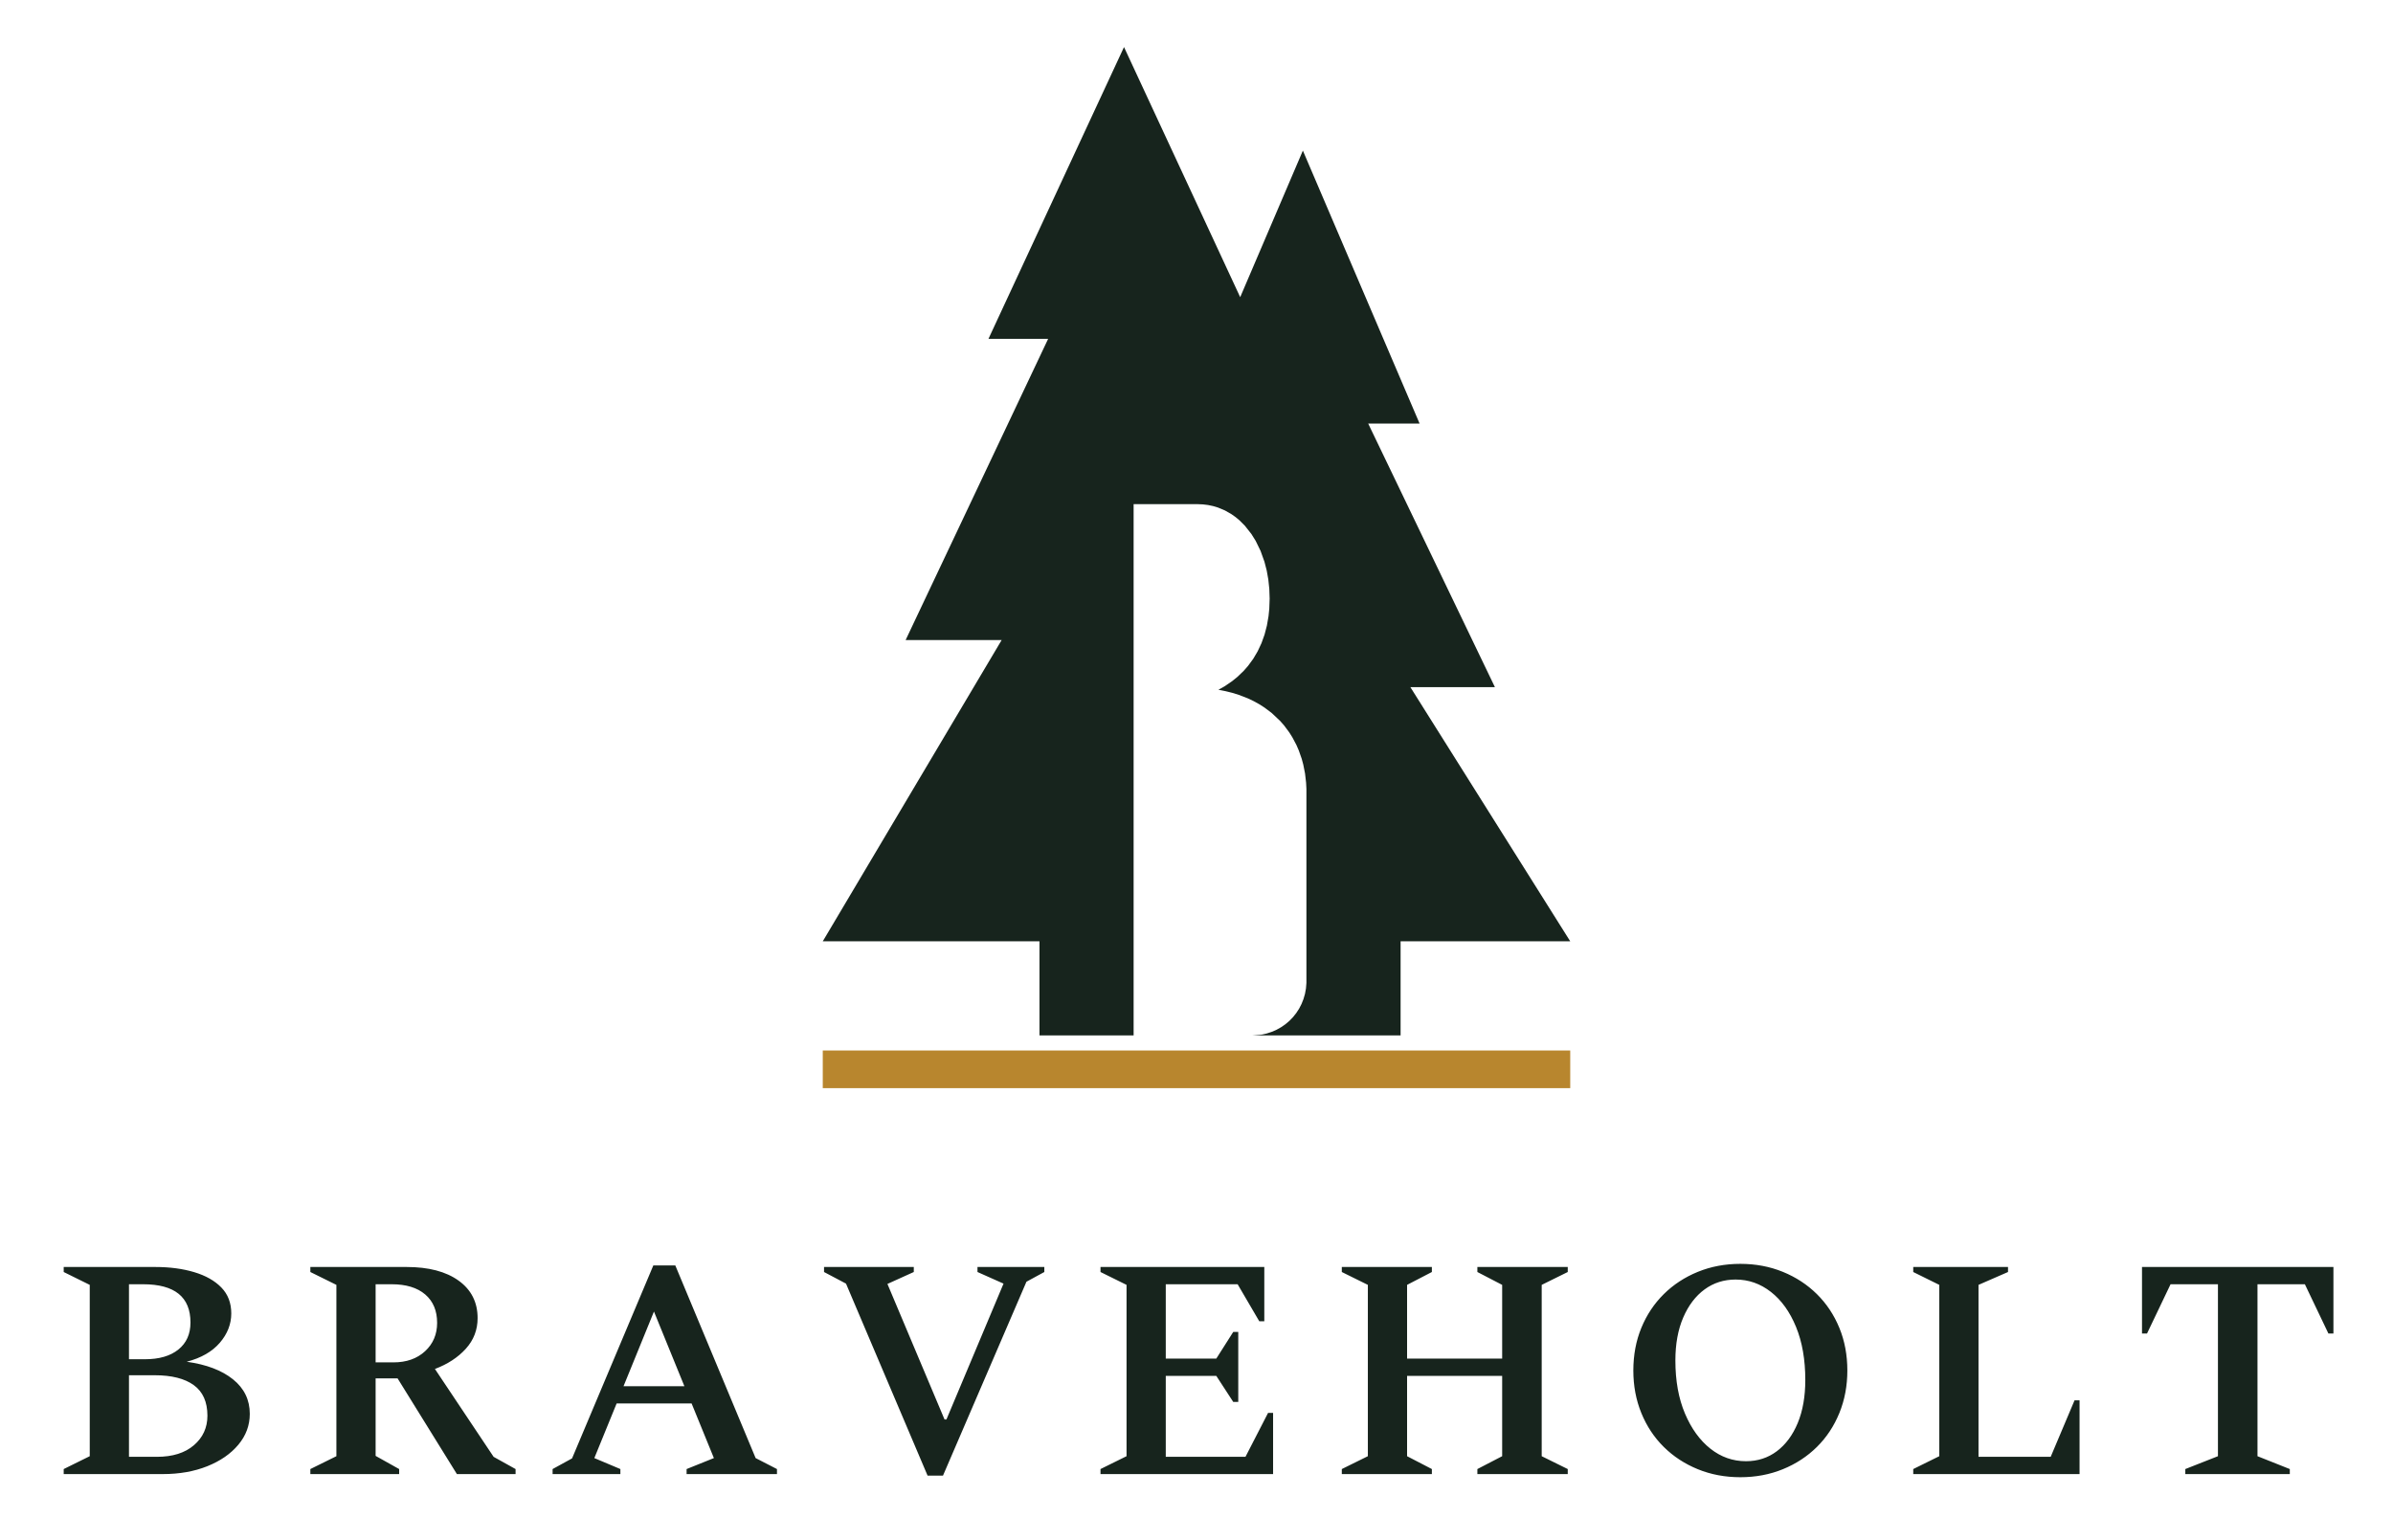
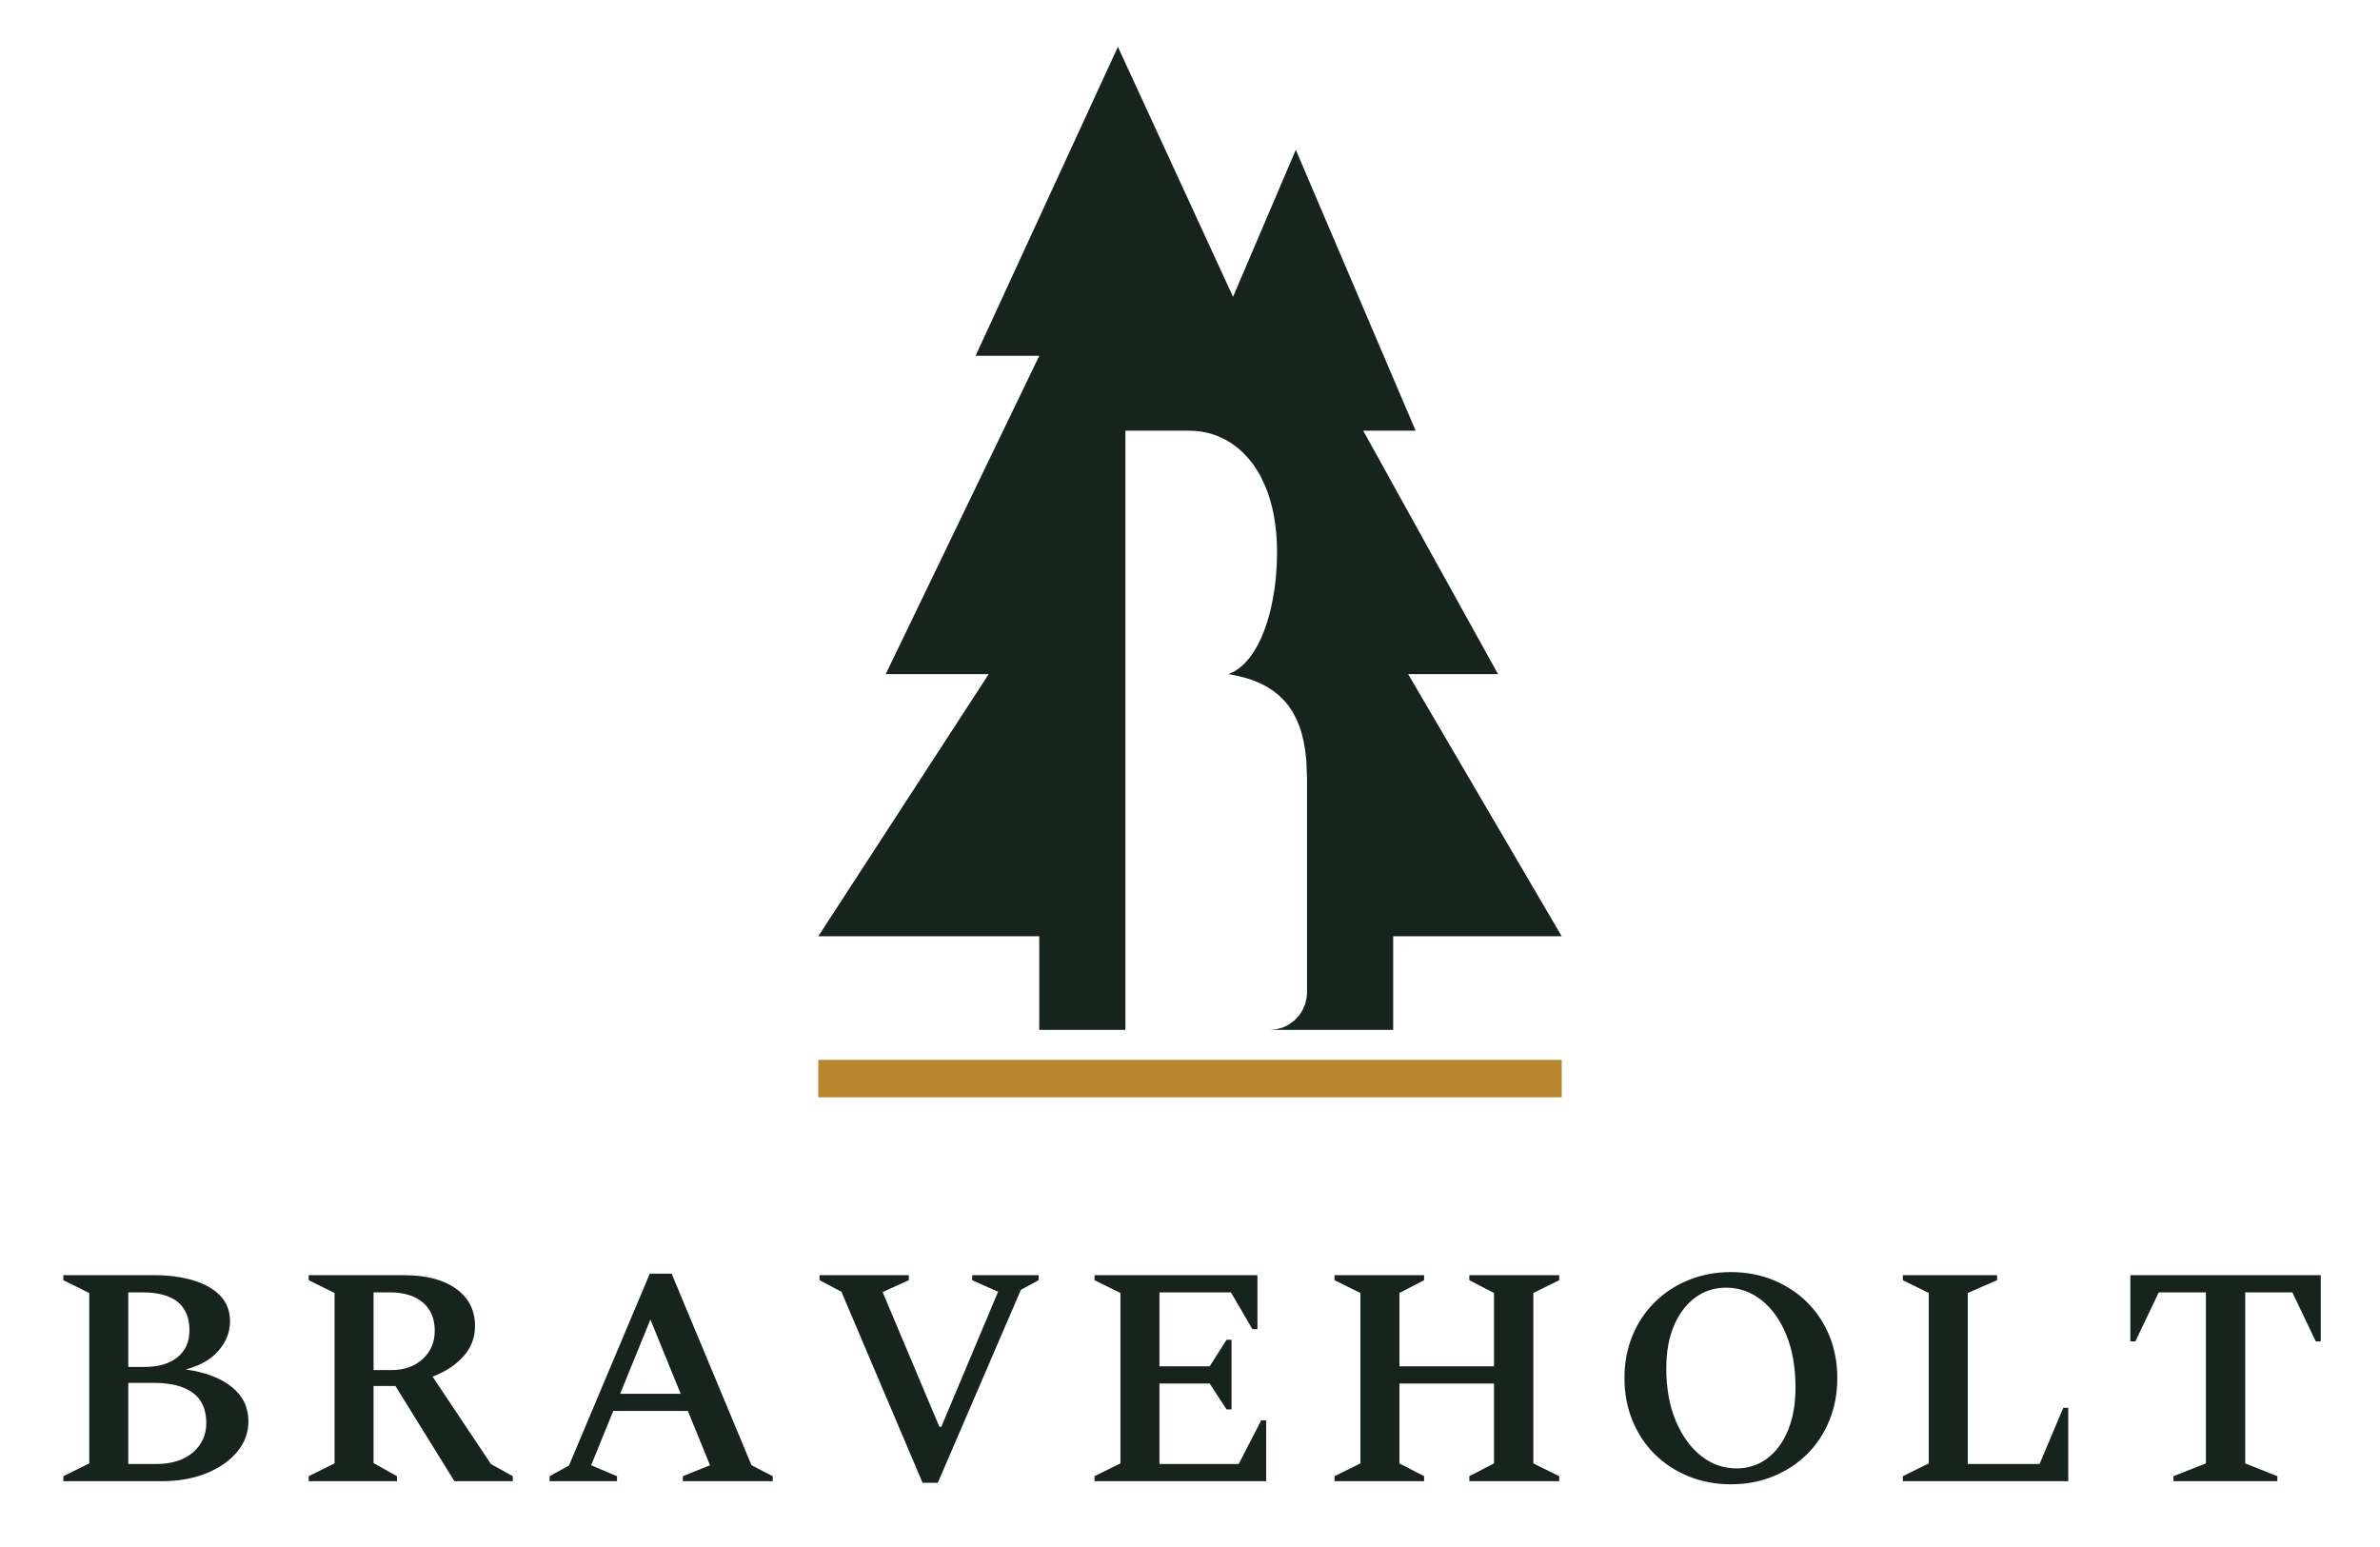
- <svg xmlns="http://www.w3.org/2000/svg" viewBox="-32.200 1 127.100 81.800" role="img" aria-label="Braveholt">
-   <path fill="#17241D" fill-rule="evenodd" d="M21.000 35.000 L11.500 51.000 L23.010 51.000 L23.010 56.000 L28.010 56.000 L28.010 27.780 L31.410 27.780 L31.693 27.792 L31.967 27.826 L32.233 27.882 L32.490 27.959 L32.858 28.113 L33.204 28.310 L33.422 28.464 L33.629 28.636 L33.919 28.925 L34.265 29.364 L34.493 29.730 L34.753 30.263 L34.960 30.842 L35.079 31.303 L35.165 31.784 L35.217 32.282 L35.235 32.795 L35.216 33.337 L35.176 33.729 L35.089 34.231 L34.964 34.710 L34.801 35.164 L34.600 35.593 L34.363 35.995 L34.088 36.370 L33.858 36.633 L33.519 36.958 L33.241 37.183 L32.840 37.456 L32.515 37.640 L32.890 37.713 L33.250 37.802 L33.594 37.909 L34.083 38.098 L34.389 38.244 L34.680 38.405 L34.955 38.580 L35.339 38.868 L35.795 39.298 L36.000 39.531 L36.277 39.903 L36.441 40.164 L36.658 40.574 L36.782 40.860 L36.938 41.305 L37.021 41.612 L37.115 42.086 L37.171 42.576 L37.188 42.911 L37.188 53.210 L37.164 53.506 L37.112 53.792 L37.032 54.067 L36.928 54.329 L36.800 54.577 L36.649 54.810 L36.477 55.026 L36.285 55.225 L36.074 55.404 L35.846 55.562 L35.603 55.698 L35.345 55.810 L35.075 55.898 L34.793 55.960 L34.300 56.000 L42.190 56.000 L42.190 51.000 L51.200 51.000 L42.710 37.500 L47.200 37.500 L40.470 23.500 L43.200 23.500 L37.000 9.000 L33.671 16.785 L27.500 3.500 L20.300 19.000 L23.470 19.000 L15.900 35.000Z" />
-   <path fill="#B8862E" d="M11.5 56.8 H51.2 V58.8 H11.5Z" />
-   <path fill="#17241D" transform="translate(-29.700 79.300) scale(0.016667)" d="M53 0V-16L136 -57V-603L53 -644V-660H345Q414 -660 469.0 -643.5Q524 -627 555.5 -594.5Q587 -562 587 -512Q587 -461 550.5 -418.5Q514 -376 445 -358Q539 -345 592.5 -302.0Q646 -259 646 -192Q646 -137 609.5 -93.5Q573 -50 510.5 -25.0Q448 0 369 0ZM306 -605H261V-366H312Q380 -366 418.5 -397.0Q457 -428 457 -483Q457 -605 306 -605ZM343 -315H261V-55H350Q425 -55 468.0 -92.0Q511 -129 511 -186Q511 -252 467.5 -283.5Q424 -315 343 -315ZM839.0 0V-16L922.0 -57V-603L839.0 -644V-660H1146.0Q1251.0 -660 1311.5 -616.5Q1372.0 -573 1372.0 -497Q1372.0 -441 1334.5 -399.5Q1297.0 -358 1236.0 -335L1423.0 -55L1493.0 -16V0H1306.0L1117.0 -305H1047.0V-58L1122.0 -16V0ZM1098.0 -605H1047.0V-356H1104.0Q1166.0 -356 1204.5 -391.5Q1243.0 -427 1243.0 -482Q1243.0 -540 1205.0 -572.5Q1167.0 -605 1098.0 -605ZM1611.0 0V-16L1673.0 -50L1932.0 -665H2002.0L2258.0 -51L2326.0 -16V0H2038.0V-16L2125.0 -51L2054.0 -225H1815.0L1744.0 -51L1827.0 -16V0ZM1837.0 -280H2031.0L1934.0 -518ZM2806.0 5 2546.0 -607 2476.0 -644V-660H2762.0V-644L2678.0 -606L2860.0 -174H2866.0L3048.0 -607L2965.0 -644V-660H3178.0V-644L3121.0 -613L2855.0 5ZM3357.0 0V-16L3440.0 -57V-603L3357.0 -644V-660H3879.0V-487H3863.0L3794.0 -605H3565.0V-368H3726.0L3780.0 -453H3796.0V-230H3780.0L3726.0 -313H3565.0V-55H3819.0L3891.0 -195H3907.0V0ZM4126.0 0V-16L4209.0 -57V-603L4126.0 -644V-660H4413.0V-644L4334.0 -603V-368H4637.0V-603L4558.0 -644V-660H4846.0V-644L4763.0 -603V-57L4846.0 -16V0H4558.0V-16L4637.0 -57V-313H4334.0V-57L4413.0 -16V0ZM5396.0 10Q5323.0 10 5260.5 -15.5Q5198.0 -41 5152.0 -86.5Q5106.0 -132 5080.5 -194.5Q5055.0 -257 5055.0 -330Q5055.0 -404 5080.5 -466.0Q5106.0 -528 5152.0 -573.5Q5198.0 -619 5260.5 -644.5Q5323.0 -670 5396.0 -670Q5469.0 -670 5531.5 -644.5Q5594.0 -619 5640.0 -573.5Q5686.0 -528 5711.5 -466.0Q5737.0 -404 5737.0 -330Q5737.0 -257 5711.5 -194.5Q5686.0 -132 5640.0 -86.5Q5594.0 -41 5531.5 -15.5Q5469.0 10 5396.0 10ZM5414.0 -41Q5470.0 -41 5512.5 -73.0Q5555.0 -105 5579.0 -163.0Q5603.0 -221 5603.0 -300Q5603.0 -397 5573.5 -469.0Q5544.0 -541 5493.5 -580.5Q5443.0 -620 5381.0 -620Q5325.0 -620 5282.0 -588.5Q5239.0 -557 5214.0 -499.0Q5189.0 -441 5189.0 -362Q5189.0 -265 5219.5 -193.0Q5250.0 -121 5300.5 -81.0Q5351.0 -41 5414.0 -41ZM5947.0 0V-16L6030.0 -57V-603L5947.0 -644V-660H6249.0V-644L6155.0 -603V-55H6385.0L6461.0 -235H6477.0V0ZM6814.0 0V-16L6918.0 -57V-605H6767.0L6692.0 -448H6676.0V-660H7286.0V-448H7270.0L7195.0 -605H7044.0V-57L7147.0 -16V0Z" />
+ <svg xmlns="http://www.w3.org/2000/svg" viewBox="-32.200 1 127.100 82.600" role="img" aria-label="Braveholt">
+   <path fill="#17241D" fill-rule="evenodd" d="M15.100 37.000 L20.600 37.000 L11.500 51.000 L23.300 51.000 L23.300 56.000 L27.900 56.000 L27.900 24.000 L31.302 24.000 L31.623 24.012 L31.939 24.047 L32.248 24.106 L32.550 24.188 L32.844 24.293 L33.269 24.494 L33.540 24.657 L33.927 24.943 L34.172 25.161 L34.515 25.531 L34.728 25.805 L34.926 26.102 L35.110 26.419 L35.358 26.937 L35.503 27.309 L35.630 27.702 L35.740 28.116 L35.832 28.551 L35.904 29.008 L35.957 29.484 L35.989 29.982 L36.000 30.500 L35.981 31.231 L35.925 31.955 L35.858 32.490 L35.737 33.183 L35.623 33.684 L35.488 34.165 L35.334 34.622 L35.159 35.052 L34.965 35.451 L34.752 35.816 L34.519 36.142 L34.267 36.428 L33.997 36.668 L33.708 36.860 L33.400 37.000 L33.783 37.070 L34.317 37.202 L34.647 37.308 L35.105 37.494 L35.385 37.636 L35.770 37.876 L36.113 38.148 L36.416 38.452 L36.597 38.672 L36.837 39.029 L37.041 39.417 L37.211 39.837 L37.306 40.134 L37.422 40.606 L37.507 41.109 L37.564 41.642 L37.600 42.600 L37.600 54.000 L37.581 54.270 L37.509 54.593 L37.358 54.951 L37.182 55.220 L36.919 55.500 L36.607 55.726 L36.316 55.867 L35.936 55.971 L35.600 56.000 L42.200 56.000 L42.200 51.000 L51.200 51.000 L43.000 37.000 L47.800 37.000 L40.600 24.000 L43.400 24.000 L37.000 9.000 L33.649 16.851 L27.500 3.500 L19.900 20.000 L23.300 20.000Z" />
+   <path fill="#B8862E" d="M11.5 57.6 H51.2 V59.6 H11.5Z" />
+   <path fill="#17241D" transform="translate(-29.700 80.100) scale(0.016667)" d="M53 0V-16L136 -57V-603L53 -644V-660H345Q414 -660 469.0 -643.5Q524 -627 555.5 -594.5Q587 -562 587 -512Q587 -461 550.5 -418.5Q514 -376 445 -358Q539 -345 592.5 -302.0Q646 -259 646 -192Q646 -137 609.5 -93.5Q573 -50 510.5 -25.0Q448 0 369 0ZM306 -605H261V-366H312Q380 -366 418.5 -397.0Q457 -428 457 -483Q457 -605 306 -605ZM343 -315H261V-55H350Q425 -55 468.0 -92.0Q511 -129 511 -186Q511 -252 467.5 -283.5Q424 -315 343 -315ZM839.0 0V-16L922.0 -57V-603L839.0 -644V-660H1146.0Q1251.0 -660 1311.5 -616.5Q1372.0 -573 1372.0 -497Q1372.0 -441 1334.5 -399.5Q1297.0 -358 1236.0 -335L1423.0 -55L1493.0 -16V0H1306.0L1117.0 -305H1047.0V-58L1122.0 -16V0ZM1098.0 -605H1047.0V-356H1104.0Q1166.0 -356 1204.5 -391.5Q1243.0 -427 1243.0 -482Q1243.0 -540 1205.0 -572.5Q1167.0 -605 1098.0 -605ZM1611.0 0V-16L1673.0 -50L1932.0 -665H2002.0L2258.0 -51L2326.0 -16V0H2038.0V-16L2125.0 -51L2054.0 -225H1815.0L1744.0 -51L1827.0 -16V0ZM1837.0 -280H2031.0L1934.0 -518ZM2806.0 5 2546.0 -607 2476.0 -644V-660H2762.0V-644L2678.0 -606L2860.0 -174H2866.0L3048.0 -607L2965.0 -644V-660H3178.0V-644L3121.0 -613L2855.0 5ZM3357.0 0V-16L3440.0 -57V-603L3357.0 -644V-660H3879.0V-487H3863.0L3794.0 -605H3565.0V-368H3726.0L3780.0 -453H3796.0V-230H3780.0L3726.0 -313H3565.0V-55H3819.0L3891.0 -195H3907.0V0ZM4126.0 0V-16L4209.0 -57V-603L4126.0 -644V-660H4413.0V-644L4334.0 -603V-368H4637.0V-603L4558.0 -644V-660H4846.0V-644L4763.0 -603V-57L4846.0 -16V0H4558.0V-16L4637.0 -57V-313H4334.0V-57L4413.0 -16V0ZM5396.0 10Q5323.0 10 5260.5 -15.5Q5198.0 -41 5152.0 -86.5Q5106.0 -132 5080.5 -194.5Q5055.0 -257 5055.0 -330Q5055.0 -404 5080.5 -466.0Q5106.0 -528 5152.0 -573.5Q5198.0 -619 5260.5 -644.5Q5323.0 -670 5396.0 -670Q5469.0 -670 5531.5 -644.5Q5594.0 -619 5640.0 -573.5Q5686.0 -528 5711.5 -466.0Q5737.0 -404 5737.0 -330Q5737.0 -257 5711.5 -194.5Q5686.0 -132 5640.0 -86.5Q5594.0 -41 5531.5 -15.5Q5469.0 10 5396.0 10ZM5414.0 -41Q5470.0 -41 5512.5 -73.0Q5555.0 -105 5579.0 -163.0Q5603.0 -221 5603.0 -300Q5603.0 -397 5573.5 -469.0Q5544.0 -541 5493.5 -580.5Q5443.0 -620 5381.0 -620Q5325.0 -620 5282.0 -588.5Q5239.0 -557 5214.0 -499.0Q5189.0 -441 5189.0 -362Q5189.0 -265 5219.5 -193.0Q5250.0 -121 5300.5 -81.0Q5351.0 -41 5414.0 -41ZM5947.0 0V-16L6030.0 -57V-603L5947.0 -644V-660H6249.0V-644L6155.0 -603V-55H6385.0L6461.0 -235H6477.0V0ZM6814.0 0V-16L6918.0 -57V-605H6767.0L6692.0 -448H6676.0V-660H7286.0V-448H7270.0L7195.0 -605H7044.0V-57L7147.0 -16V0Z" />
</svg>
